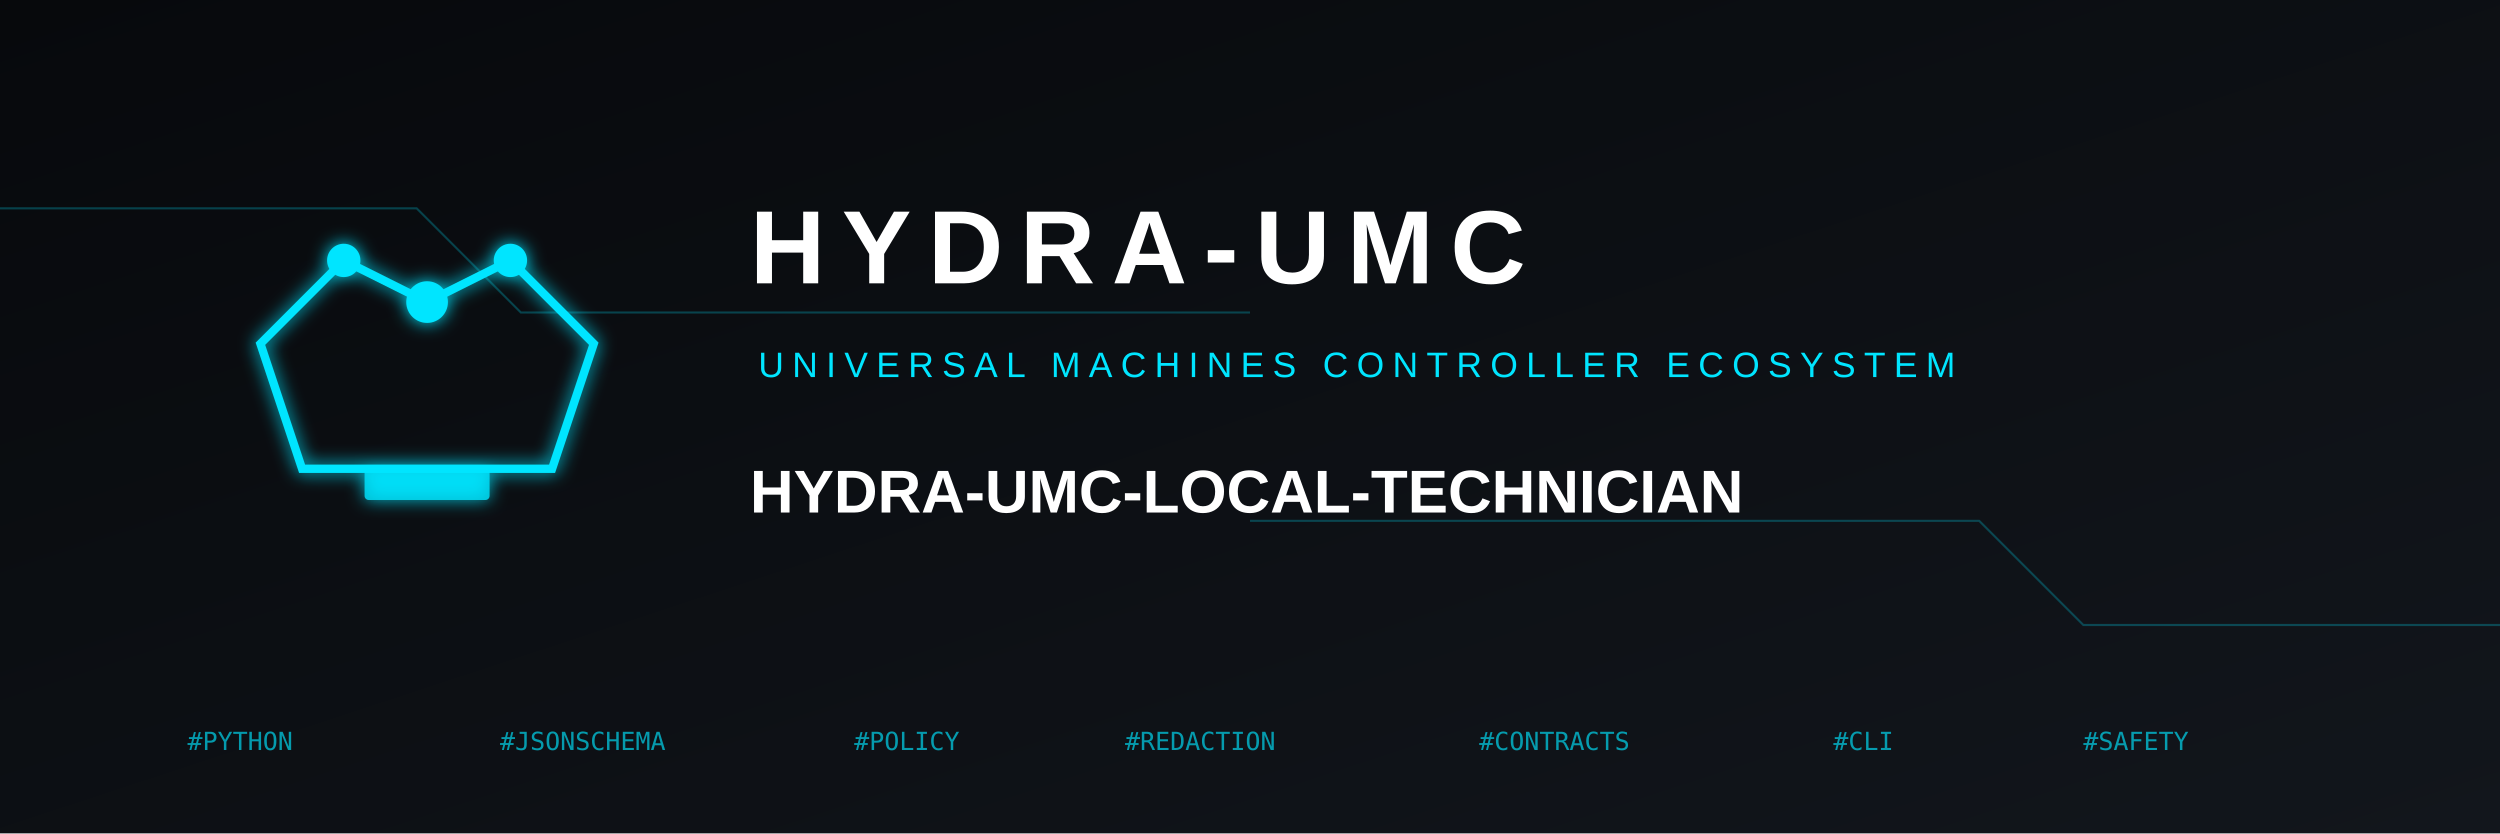
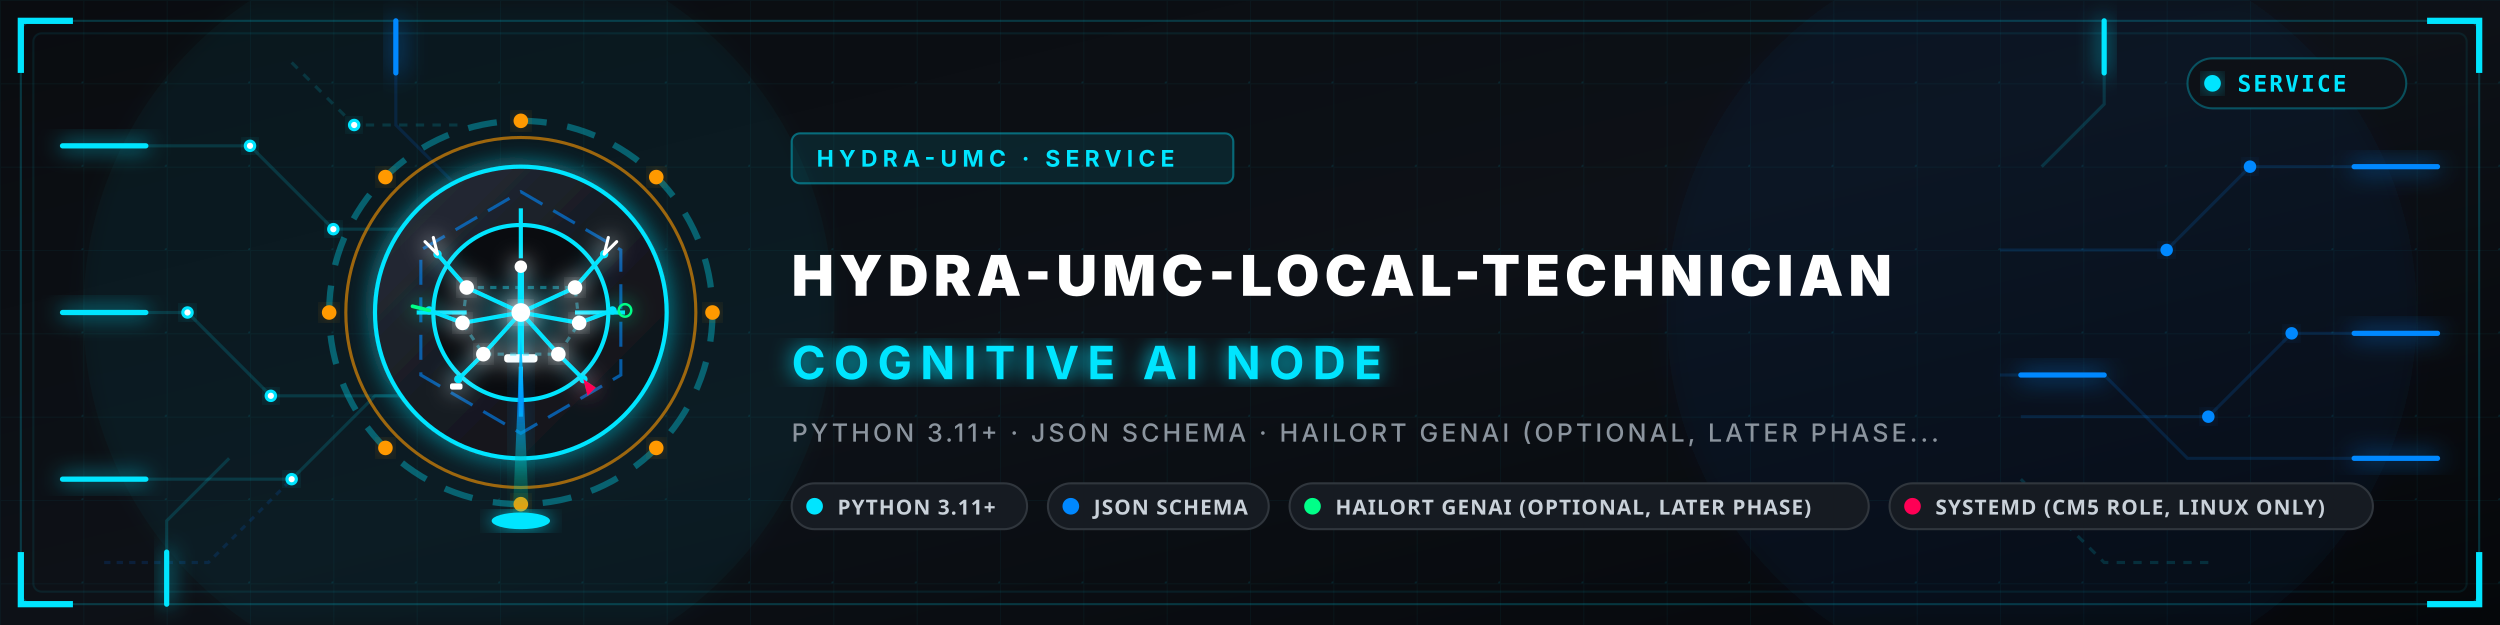
- <svg xmlns="http://www.w3.org/2000/svg" viewBox="0 0 1200 400" role="img" aria-labelledby="title desc">
+ <svg xmlns="http://www.w3.org/2000/svg" viewBox="0 0 1200 300" width="100%" height="100%">
  <defs>
-     <linearGradient id="bg" x1="0%" y1="0%" x2="100%" y2="100%">
-       <stop stop-color="#07090C" />
-       <stop offset="1" stop-color="#12161C" />
-     </linearGradient>
-     <filter id="g">
-       <feGaussianBlur stdDeviation="4" result="b" />
+     <linearGradient id="bgGlow" x1="0%" y1="0%" x2="100%" y2="100%">
+       <stop offset="0%" stop-color="#0A0C10" />
+       <stop offset="50%" stop-color="#0D1117" />
+       <stop offset="100%" stop-color="#05070A" />
+     </linearGradient>
+     <linearGradient id="cyanGlow" x1="0%" y1="0%" x2="100%" y2="0%">
+       <stop offset="0%" stop-color="#00E5FF" stop-opacity="0.8" />
+       <stop offset="100%" stop-color="#0088FF" stop-opacity="0.9" />
+     </linearGradient>
+     <linearGradient id="hydraCyanGlow" x1="0%" y1="0%" x2="100%" y2="100%">
+       <stop offset="0%" stop-color="#00F0FF" />
+       <stop offset="100%" stop-color="#0077FF" />
+     </linearGradient>
+     <linearGradient id="laserBeam" x1="0%" y1="0%" x2="0%" y2="100%">
+       <stop offset="0%" stop-color="#00E5FF" stop-opacity="1" />
+       <stop offset="40%" stop-color="#0088FF" stop-opacity="0.8" />
+       <stop offset="100%" stop-color="#00FF88" stop-opacity="0" />
+     </linearGradient>
+     <linearGradient id="metalGradient" x1="0%" y1="0%" x2="100%" y2="100%">
+       <stop offset="0%" stop-color="#2A303C" />
+       <stop offset="50%" stop-color="#161B22" />
+       <stop offset="100%" stop-color="#0D1117" />
+     </linearGradient>
+     <filter id="glowCyan" x="-20%" y="-20%" width="140%" height="140%">
+       <feGaussianBlur stdDeviation="5" result="blur" />
      <feMerge>
-         <feMergeNode in="b" />
+         <feMergeNode in="blur" />
        <feMergeNode in="SourceGraphic" />
      </feMerge>
    </filter>
+     <filter id="glowBlue" x="-20%" y="-20%" width="140%" height="140%">
+       <feGaussianBlur stdDeviation="6" result="blur" />
+       <feMerge>
+         <feMergeNode in="blur" />
+         <feMergeNode in="SourceGraphic" />
+       </feMerge>
+     </filter>
+     <filter id="glowBeam" x="-30%" y="-30%" width="160%" height="160%">
+       <feGaussianBlur stdDeviation="8" result="blur" />
+       <feMerge>
+         <feMergeNode in="blur" />
+         <feMergeNode in="SourceGraphic" />
+       </feMerge>
+     </filter>
+     <pattern id="cyberGrid" width="40" height="40" patternUnits="userSpaceOnUse">
+       <path d="M 40 0 L 0 0 0 40" fill="none" stroke="#00E5FF" stroke-opacity="0.04" stroke-width="1" />
+       <circle cx="40" cy="40" r="1" fill="#00E5FF" fill-opacity="0.1" />
+     </pattern>
+     <g id="pcbNode">
+       <circle cx="0" cy="0" r="3" fill="#00E5FF" filter="url(#glowCyan)" />
+       <circle cx="0" cy="0" r="1.5" fill="#FFFFFF" />
+     </g>
  </defs>
-   <rect width="1200" height="400" fill="url(#bg)" />
-   <g fill="none" stroke="#00E5FF" stroke-width="1" opacity=".25">
-     <path d="M0 100H200L250 150H600" />
-     <path d="M1200 300H1000L950 250H600" />
-   </g>
-   <g transform="translate(205 185)" filter="url(#g)">
-     <path d="M-60,40 -80,-20 -40,-60 0,-40 40,-60 80,-20 60,40Z" fill="none" stroke="#00E5FF" stroke-width="4" />
-     <circle cy="-40" r="10" fill="#00E5FF" />
-     <circle cx="-40" cy="-60" r="8" fill="#00E5FF" />
-     <circle cx="40" cy="-60" r="8" fill="#00E5FF" />
-     <rect x="-30" y="40" width="60" height="15" rx="2" fill="#00E5FF" opacity=".8" />
-   </g>
-   <text x="360" y="136" font-family="Arial,sans-serif" font-size="50" font-weight="bold" fill="#FFF" letter-spacing="8">HYDRA-UMC</text>
-   <text x="364" y="181" font-family="Arial,sans-serif" font-size="17" fill="#00E5FF" letter-spacing="4">UNIVERSAL MACHINES CONTROLLER ECOSYSTEM</text>
-   <text x="360" y="246" font-family="Arial,sans-serif" font-size="29" font-weight="bold" fill="#FFF">HYDRA-UMC-LOCAL-TECHNICIAN</text>
-   <g font-family="monospace" font-size="12" fill="#00E5FF" opacity=".65">
-     <text x="90" y="360">#PYTHON</text>
-     <text x="240" y="360">#JSONSCHEMA</text>
-     <text x="410" y="360">#POLICY</text>
-     <text x="540" y="360">#REDACTION</text>
-     <text x="710" y="360">#CONTRACTS</text>
-     <text x="880" y="360">#CLI</text>
-     <text x="1000" y="360">#SAFETY</text>
+   <rect width="1200" height="300" fill="url(#bgGlow)" />
+   <rect width="1200" height="300" fill="url(#cyberGrid)" />
+   <circle cx="220" cy="150" r="180" fill="#00E5FF" fill-opacity="0.03" filter="url(#glowCyan)">
+     <animate attributeName="fill-opacity" values="0.02;0.05;0.02" dur="6s" repeatCount="indefinite" />
+   </circle>
+   <circle cx="980" cy="150" r="180" fill="#0077FF" fill-opacity="0.03" filter="url(#glowBlue)">
+     <animate attributeName="fill-opacity" values="0.02;0.05;0.02" dur="6s" repeatCount="indefinite" />
+   </circle>
+   <rect x="10" y="10" width="1180" height="280" fill="none" stroke="#00E5FF" stroke-opacity="0.2" stroke-width="1" rx="6" />
+   <rect x="16" y="16" width="1168" height="268" fill="none" stroke="#00E5FF" stroke-opacity="0.08" stroke-width="1" rx="4" />
+   <path d="M 10 35 L 10 10 L 35 10" fill="none" stroke="#00E5FF" stroke-width="3">
+     <animate attributeName="stroke-opacity" values="0.6;1;0.6" dur="3s" repeatCount="indefinite" />
+   </path>
+   <path d="M 1190 35 L 1190 10 L 1165 10" fill="none" stroke="#00E5FF" stroke-width="3">
+     <animate attributeName="stroke-opacity" values="0.6;1;0.6" dur="3s" repeatCount="indefinite" />
+   </path>
+   <path d="M 10 265 L 10 290 L 35 290" fill="none" stroke="#00E5FF" stroke-width="3">
+     <animate attributeName="stroke-opacity" values="0.6;1;0.6" dur="3s" repeatCount="indefinite" />
+   </path>
+   <path d="M 1190 265 L 1190 290 L 1165 290" fill="none" stroke="#00E5FF" stroke-width="3">
+     <animate attributeName="stroke-opacity" values="0.6;1;0.6" dur="3s" repeatCount="indefinite" />
+   </path>
+   <g stroke="#00E5FF" stroke-opacity="0.15" stroke-width="1.5" fill="none">
+     <path d="M 30 70 L 120 70 L 160 110 L 240 110" />
+     <path d="M 30 150 L 90 150 L 130 190 L 220 190" />
+     <path d="M 30 230 L 140 230 L 180 190 L 210 190" />
+     <path d="M 80 290 L 80 250 L 110 220" />
+     <path d="M 190 10 L 190 60 L 220 90" stroke="#0077FF" stroke-opacity="0.15" />
+     <path d="M 140 30 L 170 60 L 220 60" stroke-dasharray="4,4" />
+     <path d="M 50 270 L 100 270 L 140 230" stroke="#0077FF" stroke-opacity="0.15" stroke-dasharray="3,3" />
+   </g>
+   <g fill="none" stroke-linecap="round" stroke-linejoin="round">
+     <path d="M 30 70 L 120 70 L 160 110 L 240 110" stroke="#00E5FF" stroke-width="2.5" stroke-dasharray="40, 240" filter="url(#glowCyan)">
+       <animate attributeName="stroke-dashoffset" values="280;0" dur="3s" repeatCount="indefinite" />
+     </path>
+     <path d="M 30 150 L 90 150 L 130 190 L 220 190" stroke="#00E5FF" stroke-width="2.5" stroke-dasharray="40, 220" filter="url(#glowCyan)">
+       <animate attributeName="stroke-dashoffset" values="260;0" dur="3.5s" repeatCount="indefinite" />
+     </path>
+     <path d="M 30 230 L 140 230 L 180 190 L 210 190" stroke="#00E5FF" stroke-width="2.5" stroke-dasharray="40, 230" filter="url(#glowCyan)">
+       <animate attributeName="stroke-dashoffset" values="270;0" dur="3.2s" repeatCount="indefinite" />
+     </path>
+     <path d="M 80 290 L 80 250 L 110 220" stroke="#00E5FF" stroke-width="2.5" stroke-dasharray="25, 100" filter="url(#glowCyan)">
+       <animate attributeName="stroke-dashoffset" values="125;0" dur="2.5s" repeatCount="indefinite" />
+     </path>
+     <path d="M 190 10 L 190 60 L 220 90" stroke="#0088FF" stroke-width="2.5" stroke-dasharray="25, 90" filter="url(#glowBlue)">
+       <animate attributeName="stroke-dashoffset" values="115;0" dur="2.8s" repeatCount="indefinite" />
+     </path>
+   </g>
+   <use href="#pcbNode" x="120" y="70" />
+   <use href="#pcbNode" x="160" y="110" />
+   <use href="#pcbNode" x="90" y="150" />
+   <use href="#pcbNode" x="130" y="190" />
+   <use href="#pcbNode" x="140" y="230" />
+   <use href="#pcbNode" x="170" y="60" />
+   <g stroke="#0088FF" stroke-opacity="0.15" stroke-width="1.5" fill="none">
+     <path d="M 1170 80 L 1080 80 L 1040 120 L 960 120" />
+     <path d="M 1170 160 L 1100 160 L 1060 200 L 970 200" />
+     <path d="M 1170 220 L 1050 220 L 1010 180 M 1010 180 L 960 180" />
+     <path d="M 1010 10 L 1010 50 L 980 80" stroke="#00E5FF" stroke-opacity="0.15" />
+     <path d="M 1060 270 L 1010 270 L 970 230" stroke="#00E5FF" stroke-opacity="0.15" stroke-dasharray="4,4" />
+   </g>
+   <g fill="none" stroke-linecap="round" stroke-linejoin="round">
+     <path d="M 1170 80 L 1080 80 L 1040 120 L 960 120" stroke="#0088FF" stroke-width="2.5" stroke-dasharray="40, 230" filter="url(#glowBlue)">
+       <animate attributeName="stroke-dashoffset" values="0;270" dur="3.5s" repeatCount="indefinite" />
+     </path>
+     <path d="M 1170 160 L 1100 160 L 1060 200 L 970 200" stroke="#0088FF" stroke-width="2.5" stroke-dasharray="40, 240" filter="url(#glowBlue)">
+       <animate attributeName="stroke-dashoffset" values="0;280" dur="3.8s" repeatCount="indefinite" />
+     </path>
+     <path d="M 1170 220 L 1050 220 L 1010 180 M 1010 180 L 960 180" stroke="#0088FF" stroke-width="2.5" stroke-dasharray="40, 250" filter="url(#glowBlue)">
+       <animate attributeName="stroke-dashoffset" values="0;290" dur="4s" repeatCount="indefinite" />
+     </path>
+     <path d="M 1010 10 L 1010 50 L 980 80" stroke="#00E5FF" stroke-width="2.5" stroke-dasharray="25, 95" filter="url(#glowCyan)">
+       <animate attributeName="stroke-dashoffset" values="0;120" dur="2.6s" repeatCount="indefinite" />
+     </path>
+   </g>
+   <circle cx="1080" cy="80" r="3" fill="#0088FF" filter="url(#glowBlue)" />
+   <circle cx="1040" cy="120" r="3" fill="#0088FF" filter="url(#glowBlue)" />
+   <circle cx="1100" cy="160" r="3" fill="#0088FF" filter="url(#glowBlue)" />
+   <circle cx="1060" cy="200" r="3" fill="#0088FF" filter="url(#glowBlue)" />
+   <g transform="translate(250, 150)">
+     <g>
+       <circle cx="0" cy="0" r="92" fill="none" stroke="#00E5FF" stroke-opacity="0.35" stroke-width="3" stroke-dasharray="14,10" />
+       <circle cx="0" cy="0" r="84" fill="none" stroke="#FF9900" stroke-opacity="0.6" stroke-width="1.5" />
+       <circle cx="92" cy="0" r="3.5" fill="#FF9900" filter="url(#glowBlue)" />
+       <circle cx="65" cy="65" r="3.5" fill="#FF9900" filter="url(#glowBlue)" />
+       <circle cx="0" cy="92" r="3.5" fill="#FF9900" filter="url(#glowBlue)" />
+       <circle cx="-65" cy="65" r="3.5" fill="#FF9900" filter="url(#glowBlue)" />
+       <circle cx="-92" cy="0" r="3.5" fill="#FF9900" filter="url(#glowBlue)" />
+       <circle cx="-65" cy="-65" r="3.5" fill="#FF9900" filter="url(#glowBlue)" />
+       <circle cx="0" cy="-92" r="3.5" fill="#FF9900" filter="url(#glowBlue)" />
+       <circle cx="65" cy="-65" r="3.5" fill="#FF9900" filter="url(#glowBlue)" />
+       <animateTransform attributeName="transform" type="rotate" from="0 0 0" to="360 0 0" dur="25s" repeatCount="indefinite" />
+     </g>
+     <circle cx="0" cy="0" r="70" fill="url(#metalGradient)" stroke="#00E5FF" stroke-width="2" filter="url(#glowCyan)" />
+     <g>
+       <polygon points="0,-58 48,-30 48,30 0,58 -48,30 -48,-30" fill="none" stroke="#0088FF" stroke-width="1.5" stroke-dasharray="12,6" opacity="0.6" />
+       <animateTransform attributeName="transform" type="rotate" from="360 0 0" to="0 0 0" dur="18s" repeatCount="indefinite" />
+     </g>
+     <circle cx="0" cy="0" r="42" fill="#0A0C10" stroke="#00E5FF" stroke-width="2" />
+     <line x1="-50" y1="0" x2="-26" y2="0" stroke="#00E5FF" stroke-width="2" />
+     <line x1="26" y1="0" x2="50" y2="0" stroke="#00E5FF" stroke-width="2" />
+     <line x1="0" y1="-50" x2="0" y2="-26" stroke="#00E5FF" stroke-width="2" />
+     <line x1="0" y1="26" x2="0" y2="50" stroke="#00E5FF" stroke-width="2" />
+     <g id="hydra8ArmSystem" filter="url(#glowCyan)">
+       <line x1="0" y1="0" x2="0" y2="22" stroke="#00E5FF" stroke-width="3" stroke-linecap="round" />
+       <rect x="-8" y="20" width="16" height="4" rx="1.5" fill="#FFFFFF" />
+       <line x1="0" y1="0" x2="0" y2="-22" stroke="#00E5FF" stroke-width="3" stroke-linecap="round" />
+       <circle cx="0" cy="-22" r="3" fill="#FFFFFF" />
+       <path d="M -26 -12 L -28 5 L -18 20 L 18 20 L 28 5 L 26 -12 Z" fill="none" stroke="#00E5FF" stroke-width="1.5" stroke-dasharray="3,3" opacity="0.4" />
+       <path d="M 0 0 L -26 -12 M 0 0 L -28 5 M 0 0 L -18 20 M 0 0 L 18 20 M 0 0 L 28 5 M 0 0 L 26 -12" stroke="#00E5FF" stroke-width="2" stroke-linecap="round" />
+       <g transform="translate(-26, -12)">
+         <g>
+           <animateTransform attributeName="transform" type="rotate" values="-25;15;-25" dur="3.4s" repeatCount="indefinite" />
+           <line x1="0" y1="0" x2="-14" y2="-16" stroke="#00E5FF" stroke-width="2" stroke-linecap="round" />
+           <circle cx="-14" cy="-16" r="2" fill="#00E5FF" />
+           <g transform="translate(-14, -16)">
+             <animateTransform attributeName="transform" type="rotate" values="30;-20;30" dur="3.4s" repeatCount="indefinite" />
+             <path d="M 0 0 L -6 -6 M 0 0 L -2 -8" stroke="#FFFFFF" stroke-width="1.5" stroke-linecap="round" />
+           </g>
+         </g>
+       </g>
+       <g transform="translate(-28, 5)">
+         <g>
+           <animateTransform attributeName="transform" type="rotate" values="-18;22;-18" dur="4.0s" repeatCount="indefinite" />
+           <line x1="0" y1="0" x2="-16" y2="-6" stroke="#00E5FF" stroke-width="2" stroke-linecap="round" />
+           <circle cx="-16" cy="-6" r="2" fill="#00E5FF" />
+           <g transform="translate(-16, -6)">
+             <animateTransform attributeName="transform" type="rotate" values="-25;25;-25" dur="4.0s" repeatCount="indefinite" />
+             <line x1="0" y1="0" x2="-8" y2="-2" stroke="#00FF88" stroke-width="1.8" stroke-linecap="round" />
+           </g>
+         </g>
+       </g>
+       <g transform="translate(-18, 20)">
+         <g>
+           <animateTransform attributeName="transform" type="rotate" values="-15;20;-15" dur="4.5s" repeatCount="indefinite" />
+           <line x1="0" y1="0" x2="-12" y2="12" stroke="#00E5FF" stroke-width="2" stroke-linecap="round" />
+           <circle cx="-12" cy="12" r="2" fill="#00E5FF" />
+           <g transform="translate(-12, 12)">
+             <animateTransform attributeName="transform" type="rotate" values="20;-15;20" dur="4.5s" repeatCount="indefinite" />
+             <rect x="-4" y="2" width="6" height="3" rx="1" fill="#FFFFFF" />
+           </g>
+         </g>
+       </g>
+       <g transform="translate(18, 20)">
+         <g>
+           <animateTransform attributeName="transform" type="rotate" values="15;-20;15" dur="4.2s" repeatCount="indefinite" />
+           <line x1="0" y1="0" x2="12" y2="12" stroke="#00E5FF" stroke-width="2" stroke-linecap="round" />
+           <circle cx="12" cy="12" r="2" fill="#00E5FF" />
+           <g transform="translate(12, 12)">
+             <animateTransform attributeName="transform" type="rotate" values="-20;15;-20" dur="4.2s" repeatCount="indefinite" />
+             <polygon points="0,0 6,4 2,8" fill="#FF0055" />
+           </g>
+         </g>
+       </g>
+       <g transform="translate(28, 5)">
+         <g>
+           <animateTransform attributeName="transform" type="rotate" values="22;-18;22" dur="3.8s" repeatCount="indefinite" />
+           <line x1="0" y1="0" x2="16" y2="-6" stroke="#00E5FF" stroke-width="2" stroke-linecap="round" />
+           <circle cx="16" cy="-6" r="2" fill="#00E5FF" />
+           <g transform="translate(16, -6)">
+             <animateTransform attributeName="transform" type="rotate" values="20;-20;20" dur="3.8s" repeatCount="indefinite" />
+             <circle cx="6" cy="0" r="3" fill="none" stroke="#00FF88" stroke-width="1.2" />
+           </g>
+         </g>
+       </g>
+       <g transform="translate(26, -12)">
+         <g>
+           <animateTransform attributeName="transform" type="rotate" values="25;-15;25" dur="3.2s" repeatCount="indefinite" />
+           <line x1="0" y1="0" x2="14" y2="-16" stroke="#00E5FF" stroke-width="2" stroke-linecap="round" />
+           <circle cx="14" cy="-16" r="2" fill="#00E5FF" />
+           <g transform="translate(14, -16)">
+             <animateTransform attributeName="transform" type="rotate" values="-30;20;-30" dur="3.2s" repeatCount="indefinite" />
+             <path d="M 0 0 L 6 -6 M 0 0 L 2 -8" stroke="#FFFFFF" stroke-width="1.5" stroke-linecap="round" />
+           </g>
+         </g>
+       </g>
+       <circle cx="0" cy="0" r="4.5" fill="#FFFFFF" filter="url(#glowCyan)" />
+       <circle cx="-26" cy="-12" r="3.5" fill="#FFFFFF" filter="url(#glowCyan)" />
+       <circle cx="-28" cy="5" r="3.5" fill="#FFFFFF" filter="url(#glowCyan)" />
+       <circle cx="-18" cy="20" r="3.5" fill="#FFFFFF" filter="url(#glowCyan)" />
+       <circle cx="18" cy="20" r="3.5" fill="#FFFFFF" filter="url(#glowCyan)" />
+       <circle cx="28" cy="5" r="3.5" fill="#FFFFFF" filter="url(#glowCyan)" />
+       <circle cx="26" cy="-12" r="3.5" fill="#FFFFFF" filter="url(#glowCyan)" />
+     </g>
+   </g>
+   <path d="M 250 157 L 246 250 L 254 250 Z" fill="url(#laserBeam)" filter="url(#glowBeam)">
+     <animate attributeName="opacity" values="0.3;1;0.3" dur="1.2s" repeatCount="indefinite" />
+   </path>
+   <ellipse cx="250" cy="250" rx="14" ry="4" fill="#00E5FF" filter="url(#glowCyan)">
+     <animate attributeName="rx" values="10;18;10" dur="1.2s" repeatCount="indefinite" />
+     <animate attributeName="opacity" values="0.4;1;0.4" dur="1.2s" repeatCount="indefinite" />
+   </ellipse>
+   <g transform="translate(380, 0)">
+     <g transform="translate(0, 82)">
+       <rect x="0" y="-18" width="212" height="24" rx="4" fill="#00E5FF" fill-opacity="0.1" stroke="#00E5FF" stroke-opacity="0.4" stroke-width="1">
+         <animate attributeName="stroke-opacity" values="0.3;0.8;0.3" dur="4s" repeatCount="indefinite" />
+       </rect>
+       <text x="12" y="-2" font-family="'Inter', 'Segoe UI', 'Roboto', sans-serif" font-weight="700" font-size="11" fill="#00E5FF" letter-spacing="2.5">HYDRA-UMC · SERVICE</text>
+     </g>
+     <text x="0" y="142" font-family="'Inter', 'Segoe UI', 'Roboto', sans-serif" font-weight="900" font-size="27" fill="#FFFFFF" letter-spacing="2.5">HYDRA-UMC-LOCAL-TECHNICIAN</text>
+     <text x="0" y="182" font-family="'Inter', 'Segoe UI', 'Roboto', sans-serif" font-weight="700" font-size="22" fill="#00E5FF" letter-spacing="4" filter="url(#glowCyan)">COGNITIVE AI NODE</text>
+     <text x="0" y="212" font-family="'Inter', 'Segoe UI', 'Roboto', sans-serif" font-weight="500" font-size="12" fill="#8B949E" letter-spacing="1.5">PYTHON 3.11+ · JSON SCHEMA · HAILORT GENAI (OPTIONAL, LATER PHASE...</text>
+     <g transform="translate(0, 232)">
+       <rect x="0" y="0" width="113" height="22" rx="11" fill="#161B22" stroke="#30363D" stroke-width="1" />
+       <circle cx="11" cy="11" r="4" fill="#00E5FF">
+         <animate attributeName="opacity" values="0.5;1;0.5" dur="2.0s" repeatCount="indefinite" />
+       </circle>
+       <text x="22" y="15" font-family="sans-serif" font-weight="600" font-size="10" fill="#C9D1D9" letter-spacing="0.5">PYTHON 3.11+</text>
+       <rect x="123" y="0" width="106" height="22" rx="11" fill="#161B22" stroke="#30363D" stroke-width="1" />
+       <circle cx="134" cy="11" r="4" fill="#0088FF">
+         <animate attributeName="opacity" values="0.5;1;0.5" dur="2.2s" repeatCount="indefinite" />
+       </circle>
+       <text x="145" y="15" font-family="sans-serif" font-weight="600" font-size="10" fill="#C9D1D9" letter-spacing="0.5">JSON SCHEMA</text>
+       <rect x="239" y="0" width="278" height="22" rx="11" fill="#161B22" stroke="#30363D" stroke-width="1" />
+       <circle cx="250" cy="11" r="4" fill="#00FF88">
+         <animate attributeName="opacity" values="0.5;1;0.5" dur="2.4s" repeatCount="indefinite" />
+       </circle>
+       <text x="261" y="15" font-family="sans-serif" font-weight="600" font-size="10" fill="#C9D1D9" letter-spacing="0.5">HAILORT GENAI (OPTIONAL, LATER PHASE)</text>
+       <rect x="527" y="0" width="232" height="22" rx="11" fill="#161B22" stroke="#30363D" stroke-width="1" />
+       <circle cx="538" cy="11" r="4" fill="#FF0055">
+         <animate attributeName="opacity" values="0.5;1;0.5" dur="2.6s" repeatCount="indefinite" />
+       </circle>
+       <text x="549" y="15" font-family="sans-serif" font-weight="600" font-size="10" fill="#C9D1D9" letter-spacing="0.5">SYSTEMD (CM5 ROLE, LINUX ONLY)</text>
+     </g>
+   </g>
+   <g transform="translate(1060, 42)">
+     <rect x="-10" y="-14" width="105" height="24" rx="12" fill="#0D1117" stroke="#00E5FF" stroke-opacity="0.3" stroke-width="1" />
+     <circle cx="2" cy="-2" r="4" fill="#00E5FF" filter="url(#glowCyan)">
+       <animate attributeName="opacity" values="0.3;1;0.3" dur="1.5s" repeatCount="indefinite" />
+     </circle>
+     <text x="14" y="2" font-family="monospace" font-weight="700" font-size="11" fill="#00E5FF" letter-spacing="1">SERVICE</text>
  </g>
</svg>
